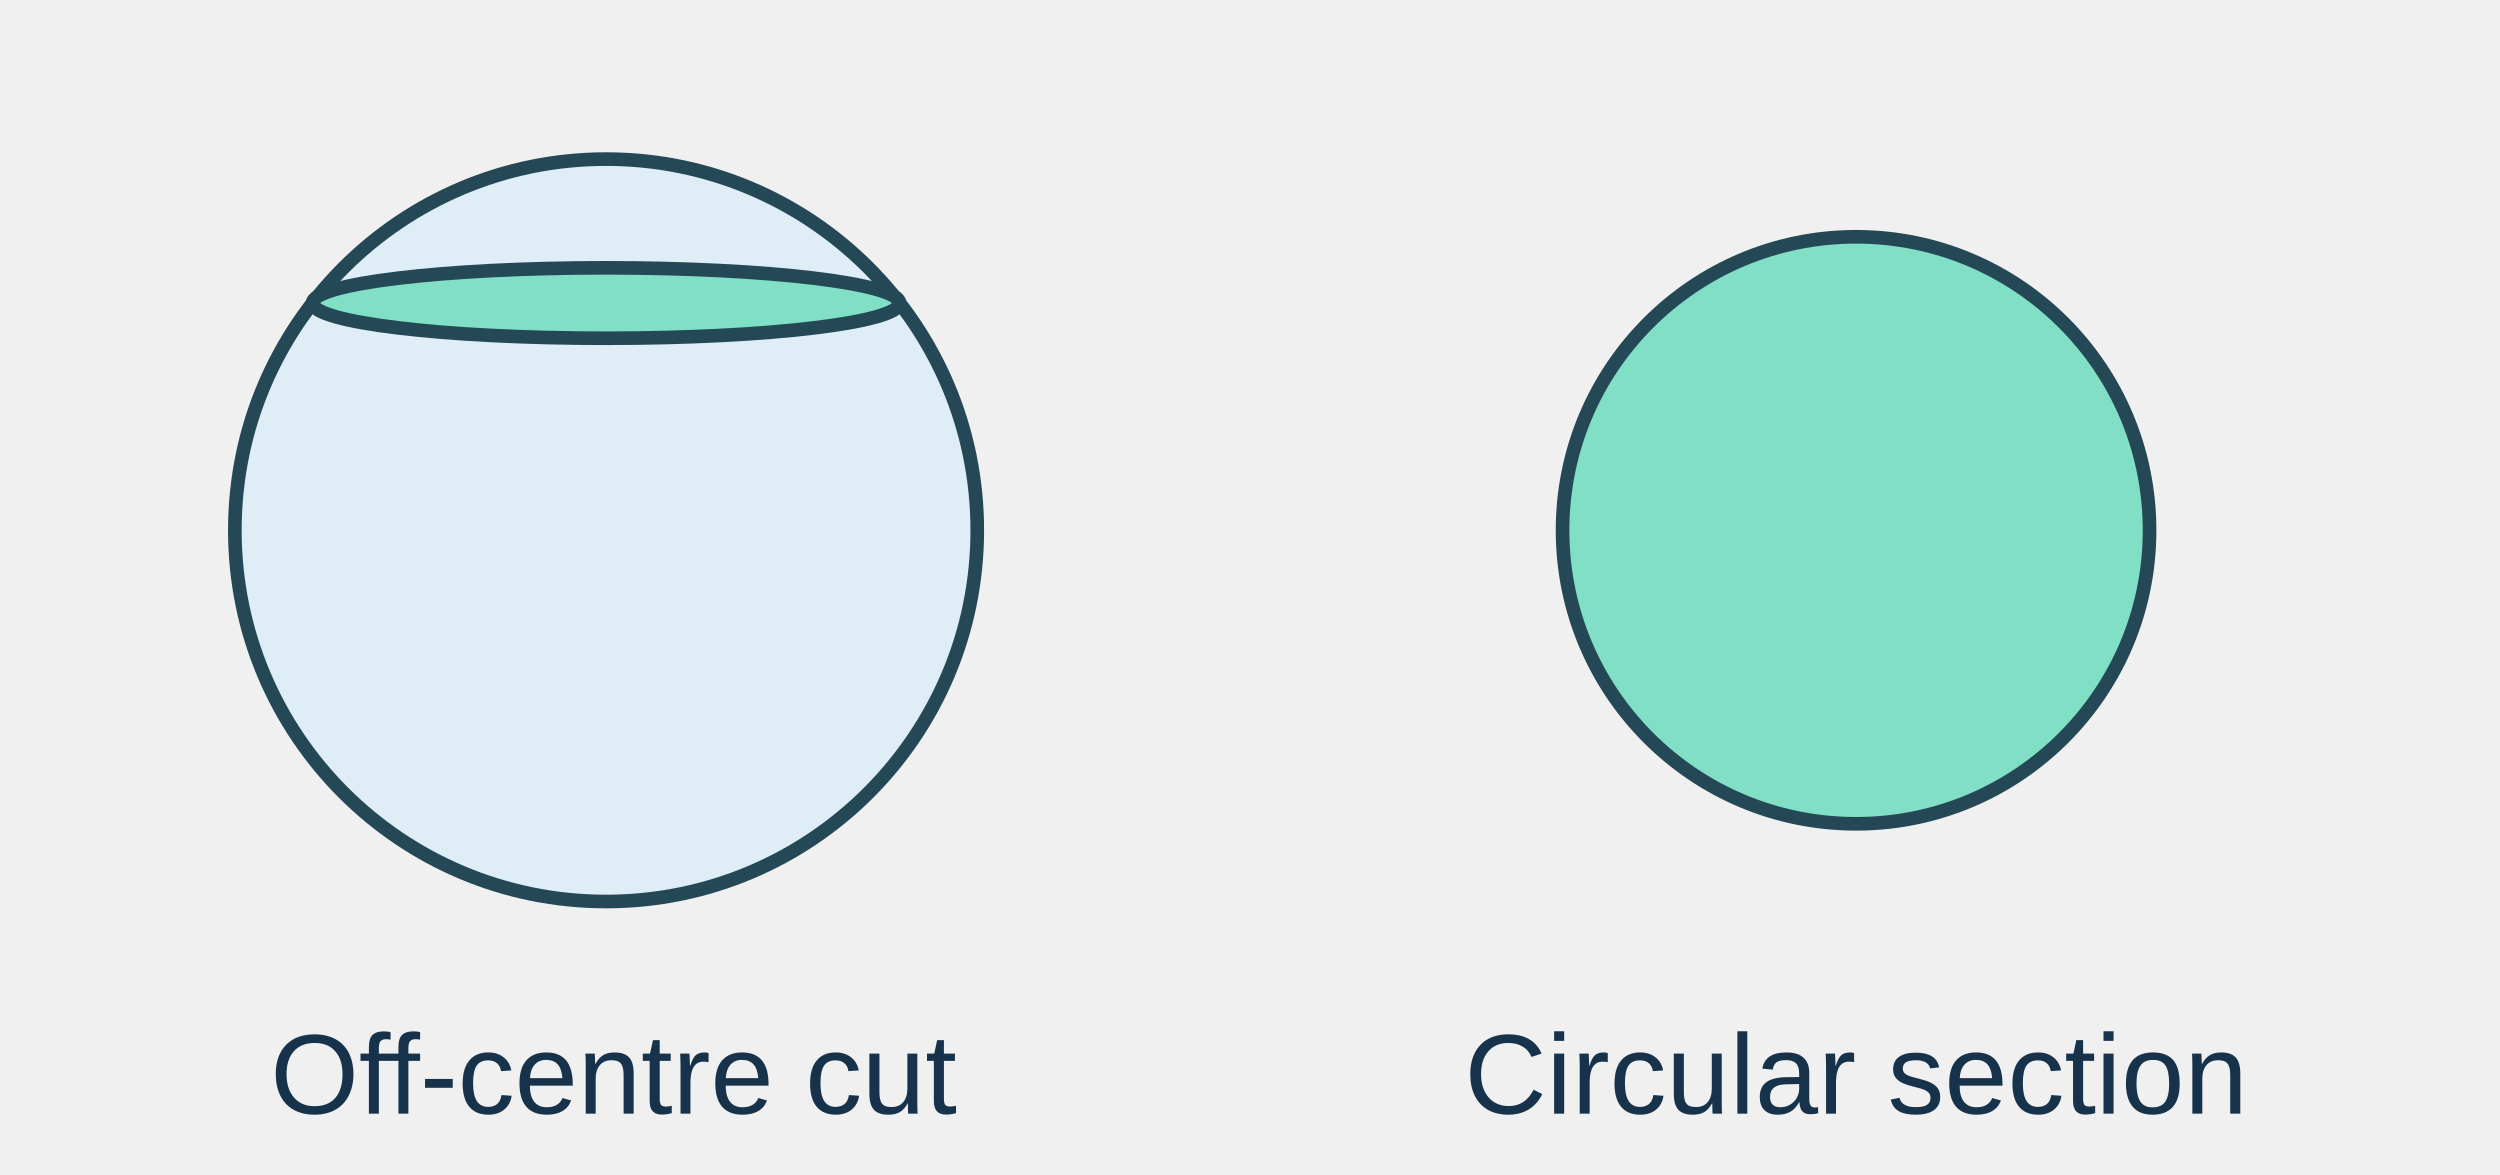
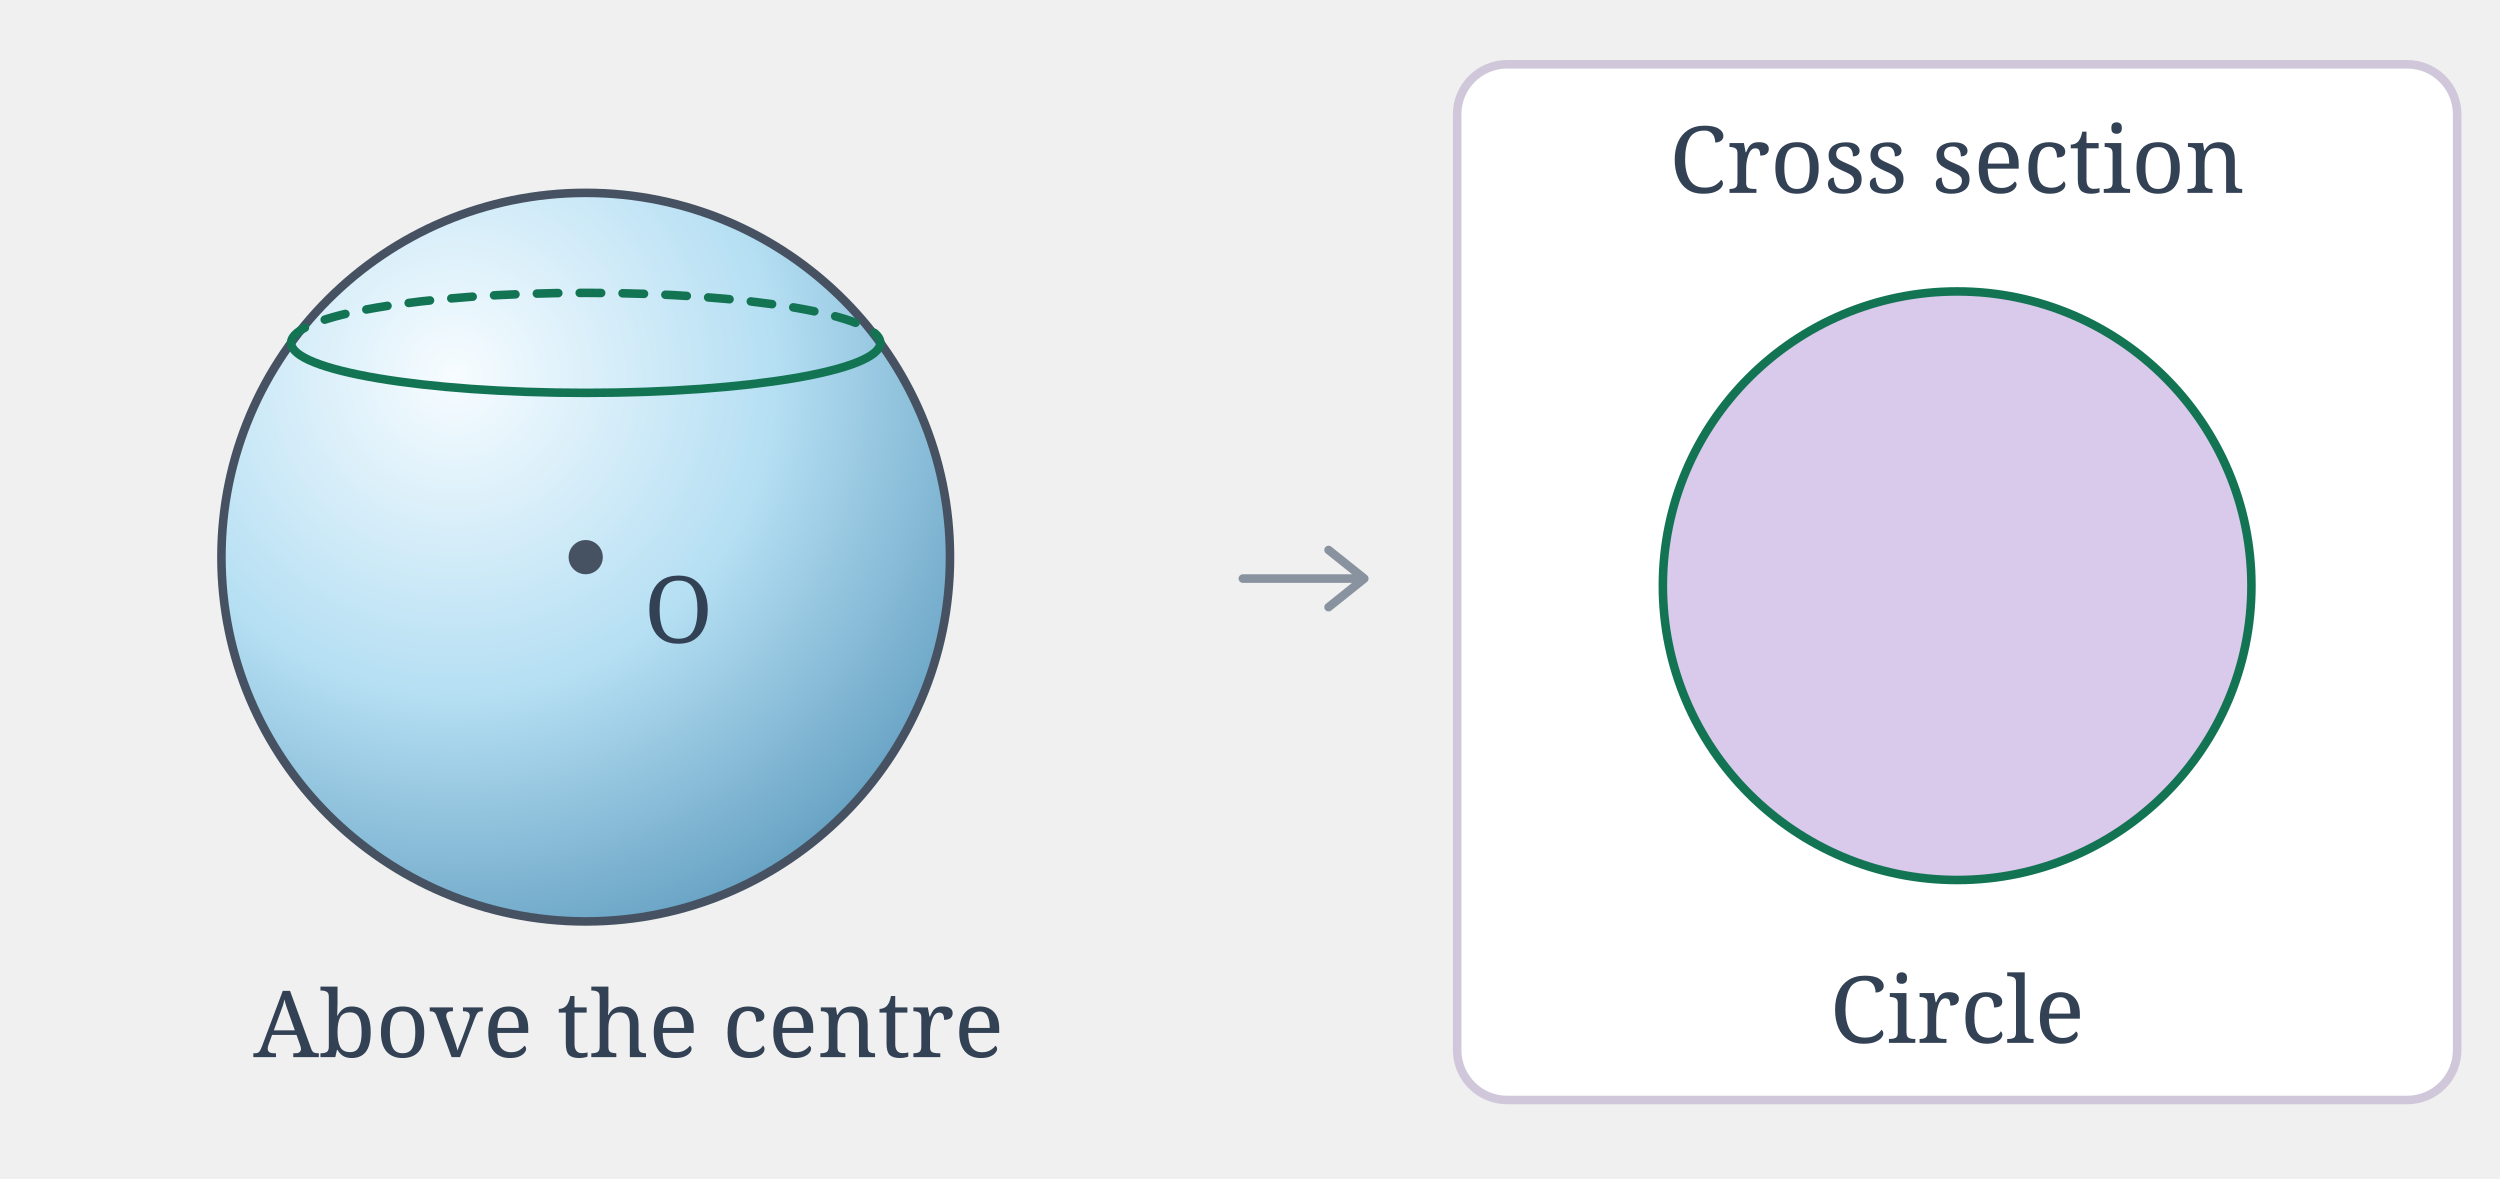
- <svg xmlns="http://www.w3.org/2000/svg" viewBox="0 0 330 155">
-   <g stroke="#244856" stroke-width="1.8" stroke-linejoin="round">
-     <ellipse cx="80" cy="70" rx="49" ry="49" fill="#dfedf6" />
-     <ellipse cx="80" cy="40" rx="38.743" ry="4.649" fill="#80dfc5" />
-     <ellipse cx="245" cy="70" rx="38.743" ry="38.743" fill="#80dfc5" />
-     <text x="81" y="147" text-anchor="middle" stroke="none" fill="#17334b" font-family="Arial,sans-serif" font-size="15">Off-centre cut</text>
-     <text x="245" y="147" text-anchor="middle" stroke="none" fill="#17334b" font-family="Arial,sans-serif" font-size="15">Circular section</text>
+ <svg xmlns="http://www.w3.org/2000/svg" viewBox="0 0 350 165">
+   <defs>
+     <linearGradient id="tube">
+       <stop stop-color="#8ac1de" />
+       <stop offset=".33" stop-color="#edf8fc" />
+       <stop offset=".72" stop-color="#b5daee" />
+       <stop offset="1" stop-color="#77accb" />
+     </linearGradient>
+     <radialGradient id="ball" cx=".32" cy=".25" r=".8">
+       <stop stop-color="#f7fcff" />
+       <stop offset=".55" stop-color="#b5dff3" />
+       <stop offset="1" stop-color="#6aa4c5" />
+     </radialGradient>
+   </defs>
+   <g stroke-width="1.2" stroke-linejoin="round" stroke-linecap="round">
+     <rect x="204" y="9" width="140" height="145" rx="7" fill="#fff" stroke="#d0c8da" />
+     <text x="274" y="27" text-anchor="middle" fill="#334155" font-size="13" font-family="Georgia,serif">Cross section</text>
+     <ellipse cx="82" cy="78" rx="51" ry="51" fill="url(#ball)" stroke="#465262" />
+     <path d="M40.757 48a41.243 7 0 0 1 82.486 0" fill="none" stroke="#137454" stroke-dasharray="3 3" />
+     <path d="M40.757 48a41.243 7 0 0 0 82.486 0" fill="none" stroke="#137454" />
+     <ellipse cx="82" cy="78" rx="1.8" ry="1.8" fill="#465262" stroke="#465262" />
+     <text x="95" y="90" text-anchor="middle" fill="#334155" font-size="13" font-family="Georgia,serif">O</text>
+     <path d="M174 81h17m-5-4 5 4-5 4" fill="none" stroke="#88939f" />
+     <ellipse cx="274" cy="82" rx="41.2" ry="41.2" fill="#d9c9eb" stroke="#137454" />
+     <text x="88" y="148" text-anchor="middle" fill="#334155" font-size="13" font-family="Georgia,serif">Above the centre</text>
+     <text x="274" y="146" text-anchor="middle" fill="#334155" font-size="13" font-family="Georgia,serif">Circle</text>
  </g>
</svg>
